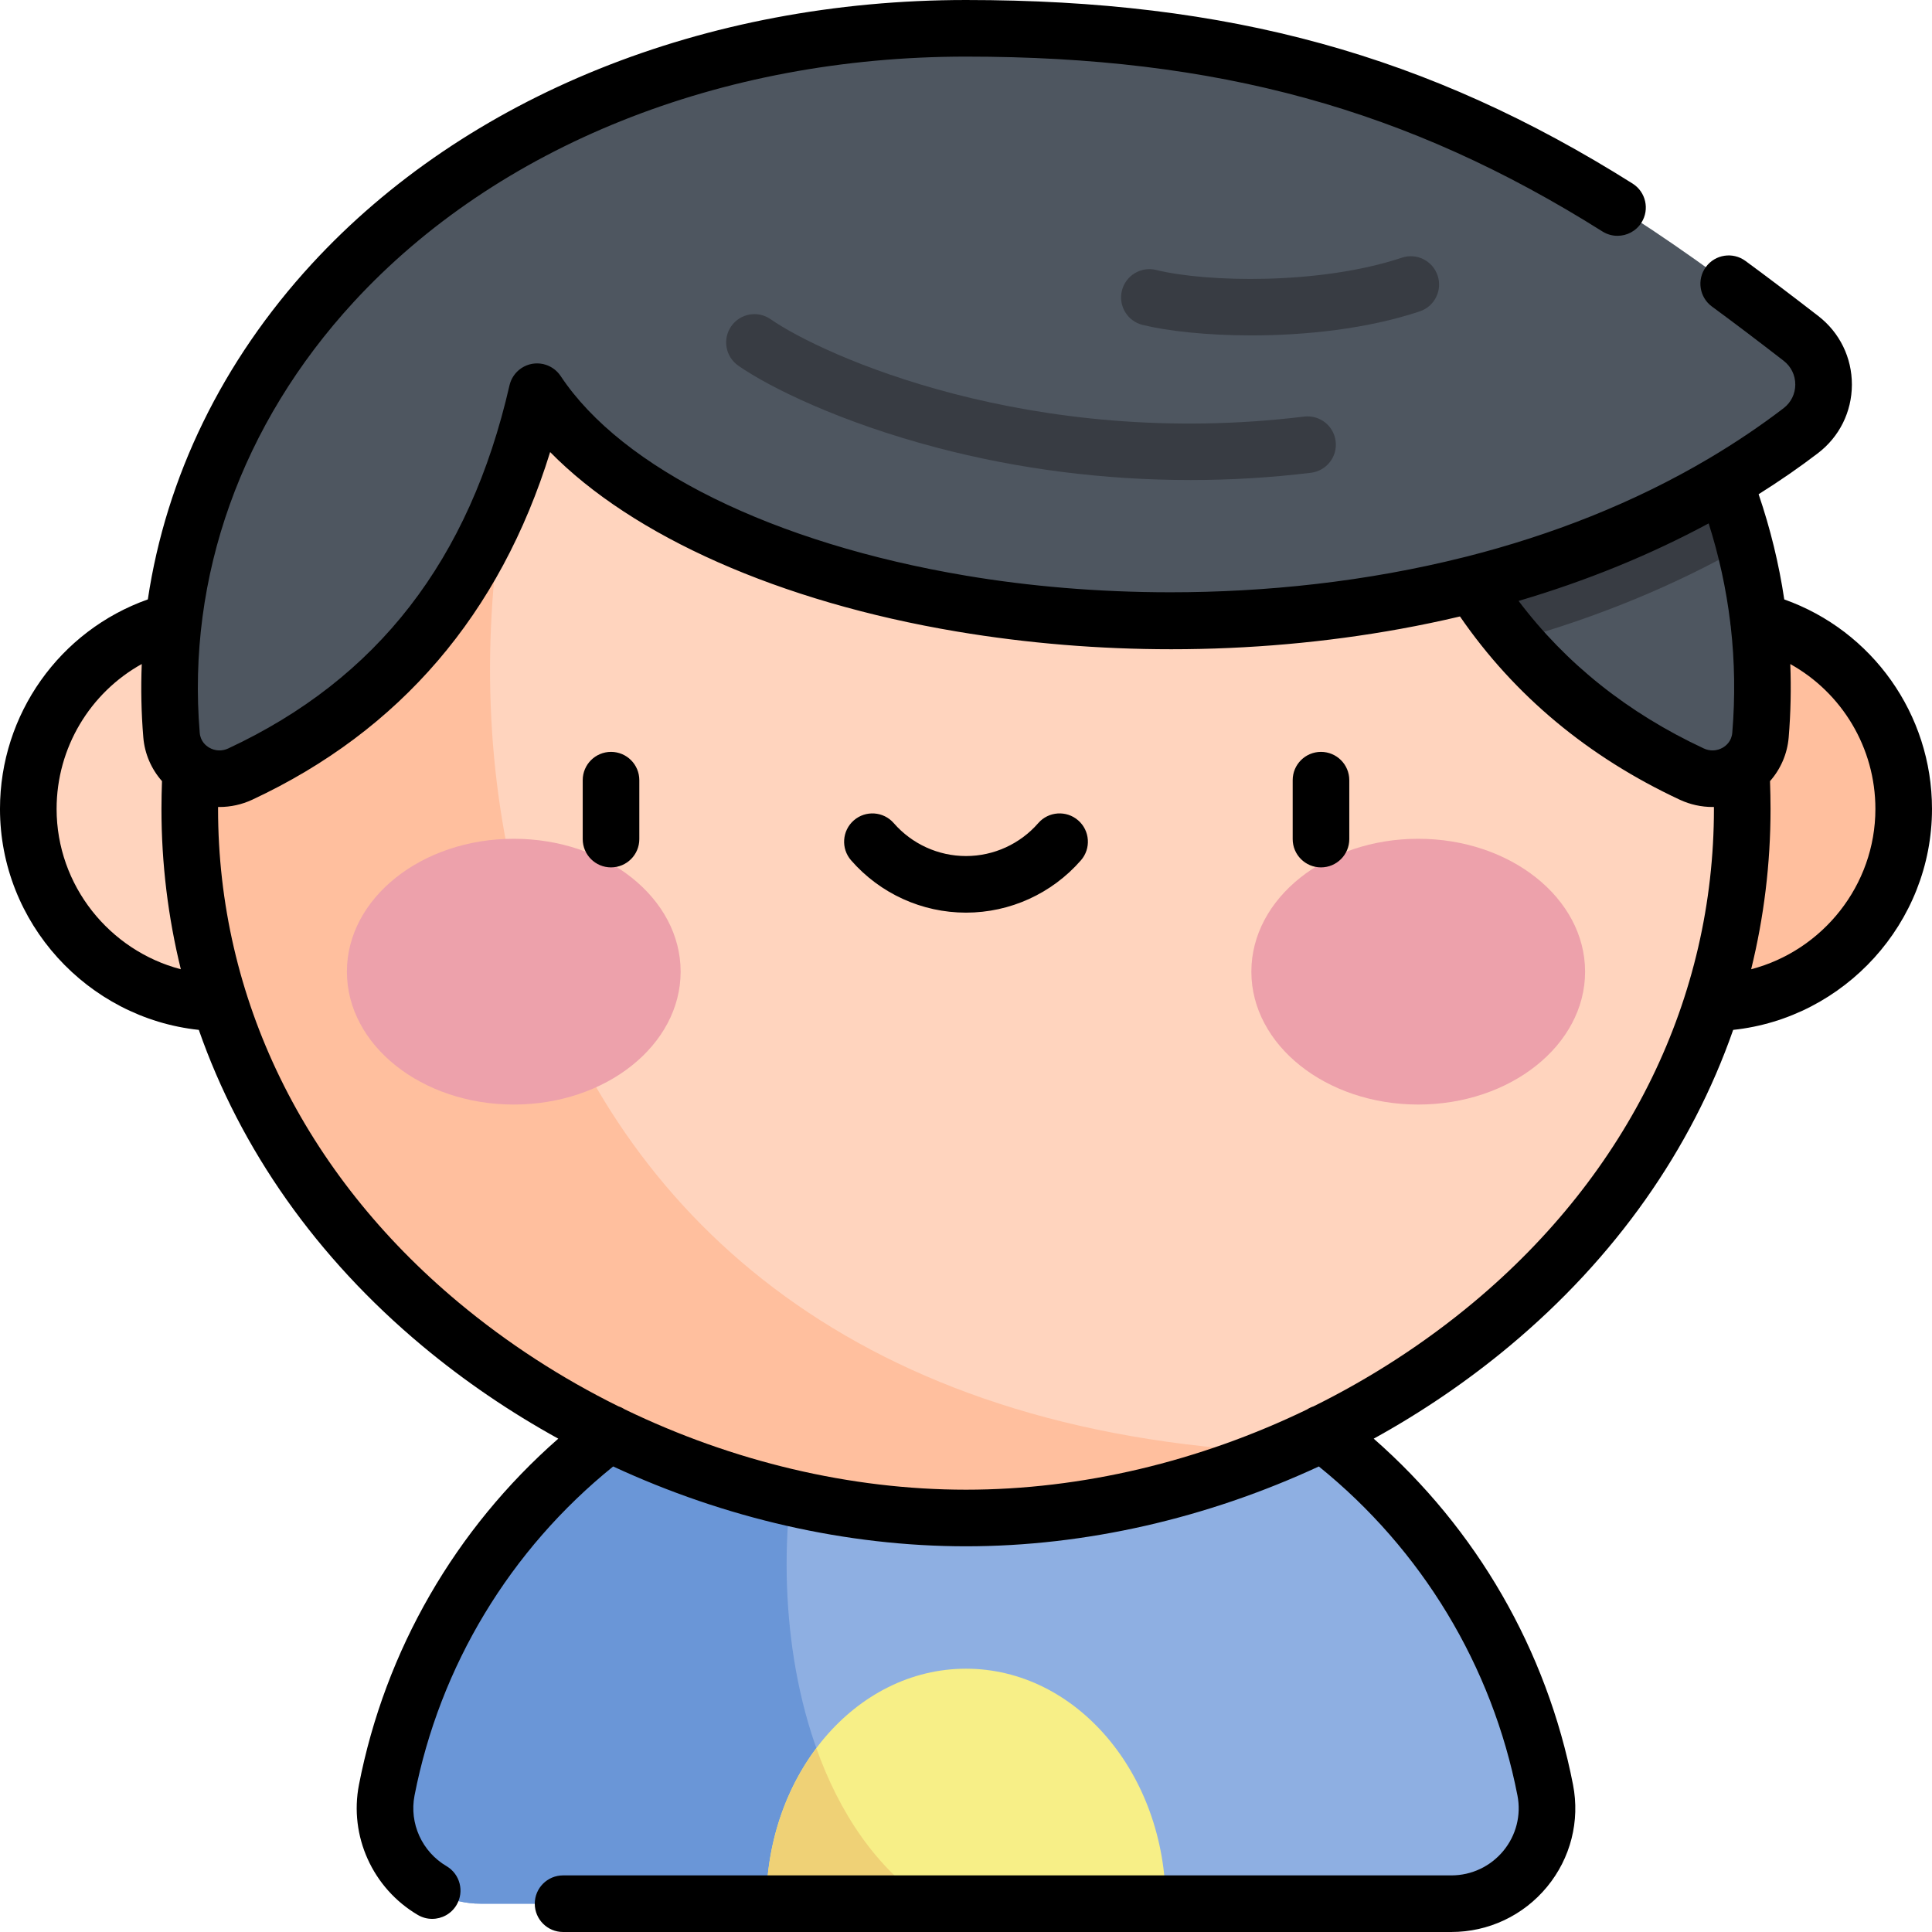
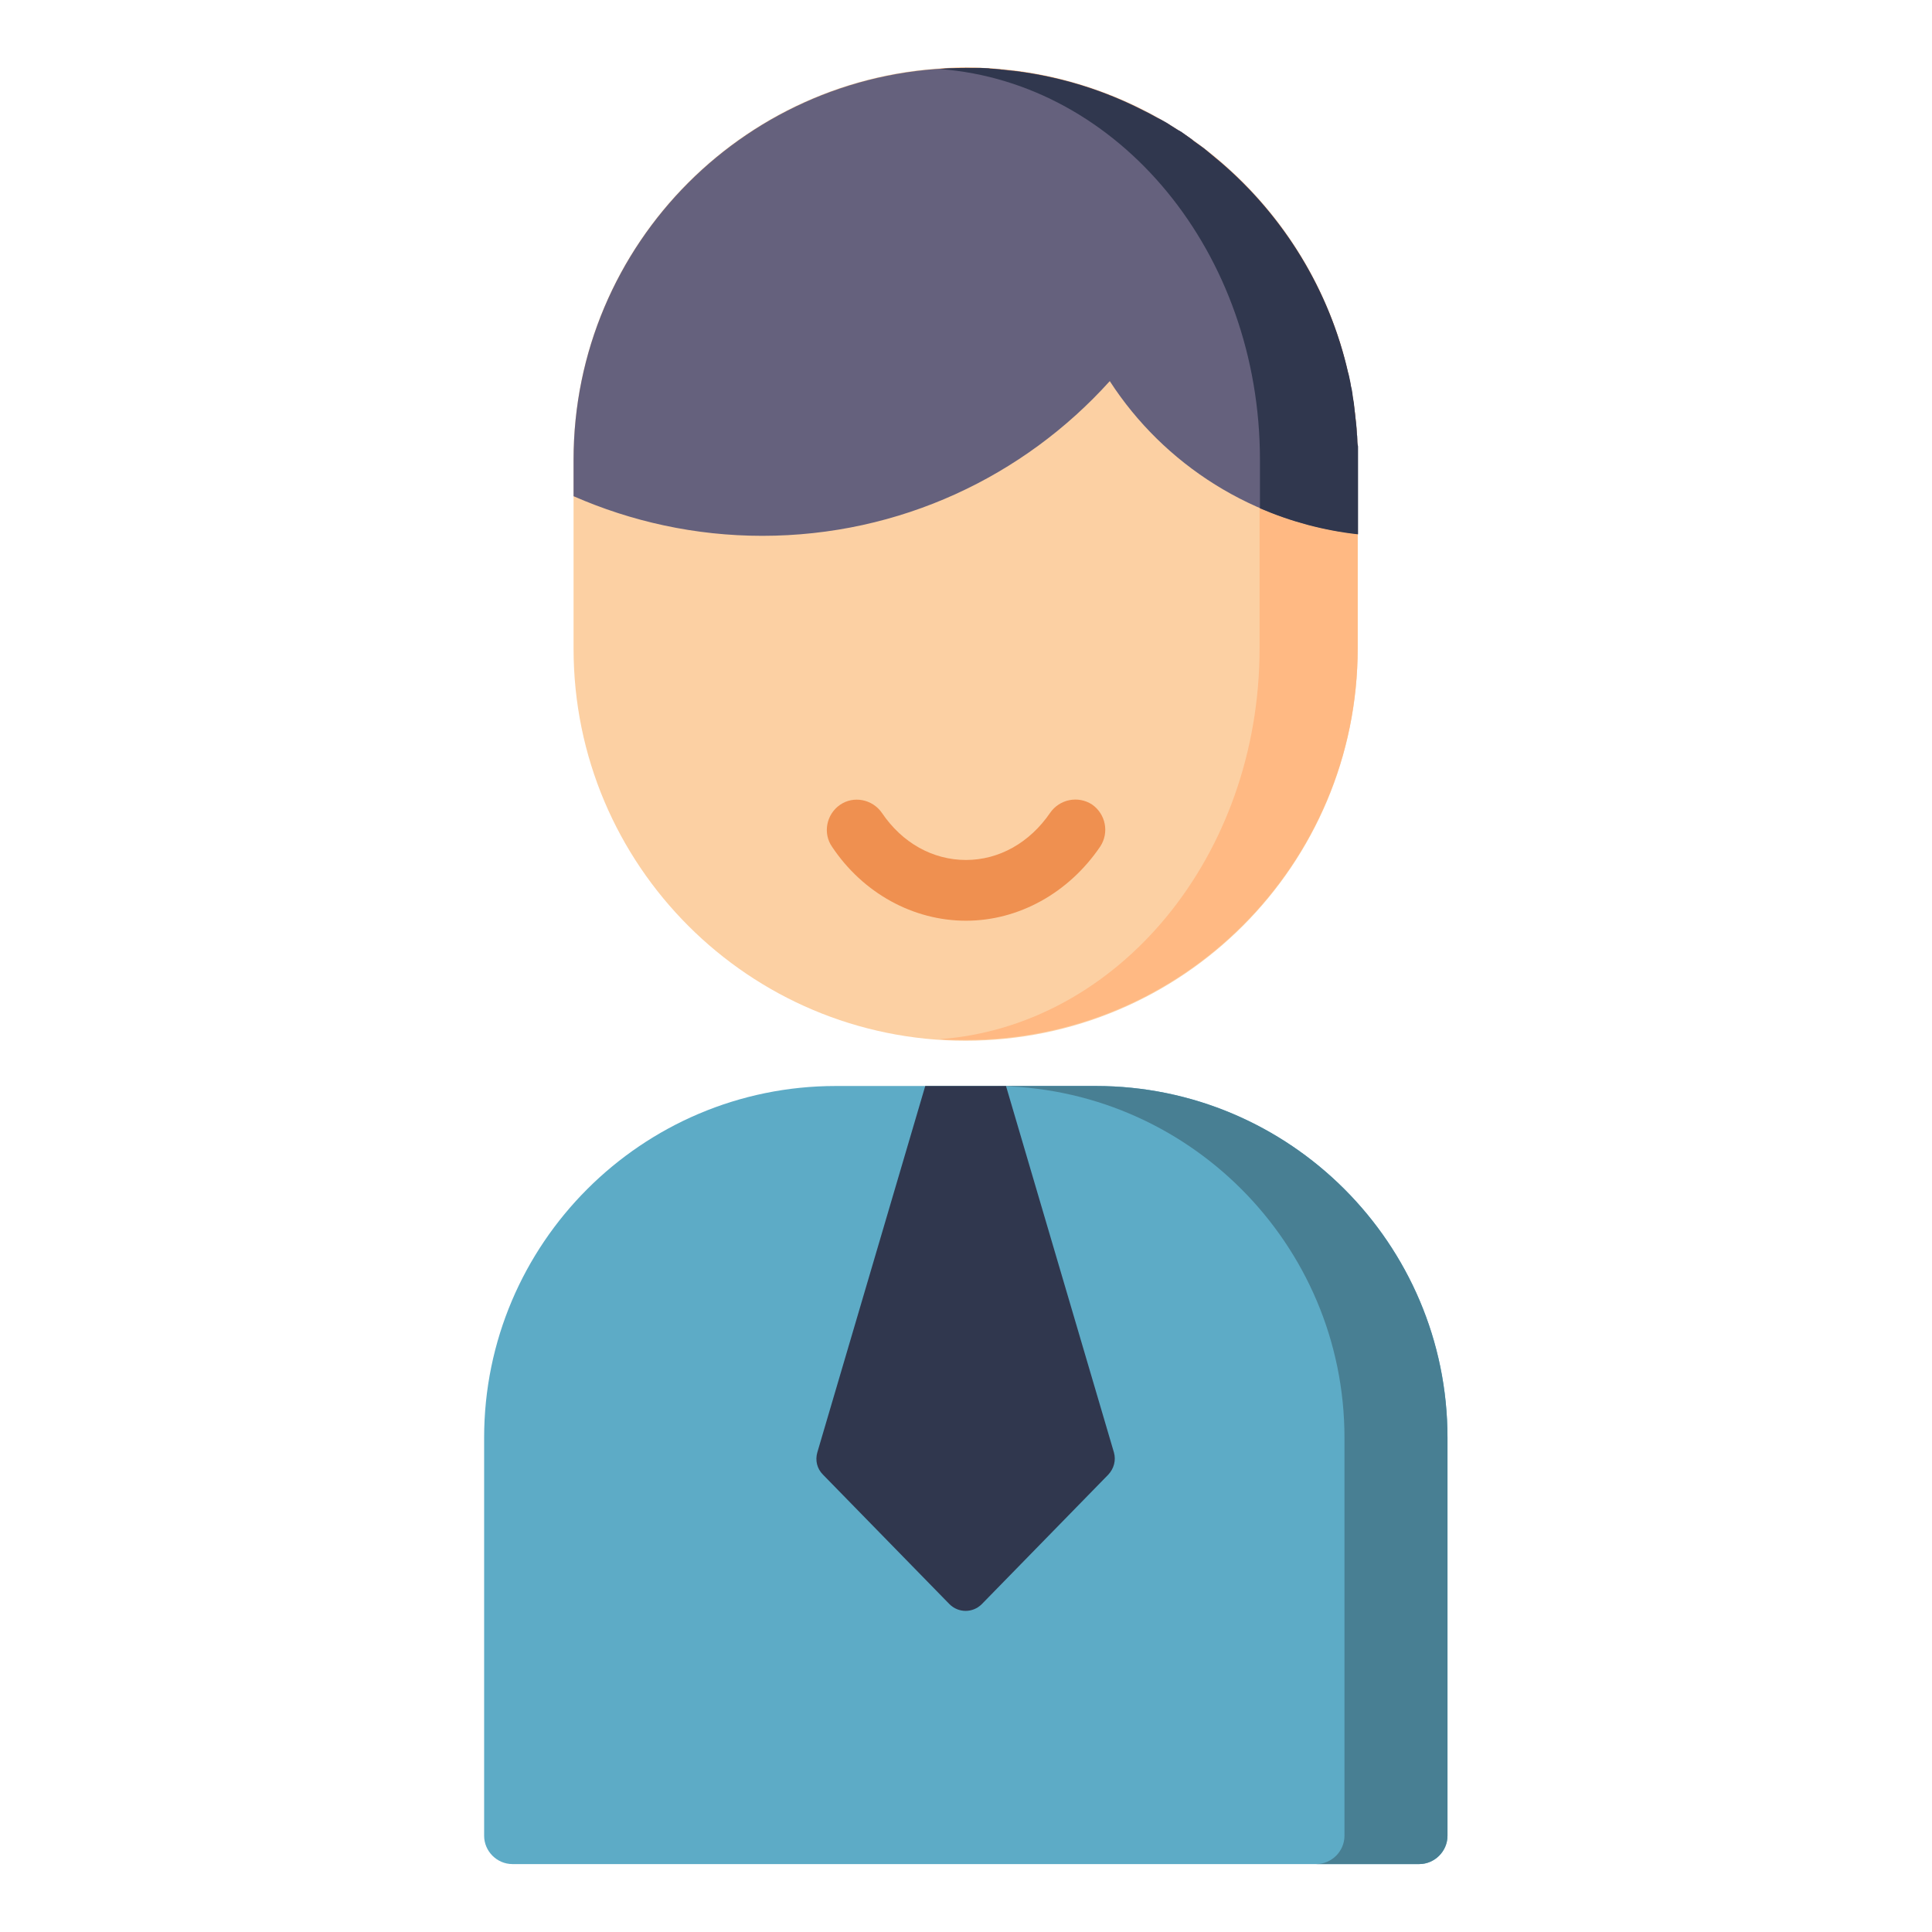
- <svg xmlns="http://www.w3.org/2000/svg" height="512pt" viewBox="0 0 512 512" width="512pt">
-   <path d="m384.617 504.5c15.902 0 27.93-14.492 24.891-30.098-14.031-71.977-77.426-126.301-153.508-126.301s-139.477 54.324-153.508 126.301c-3.039 15.605 8.988 30.098 24.891 30.098zm0 0" fill="#8eafe2" />
-   <path d="m223.867 351.441c-61.262 12.797-109.375 61.41-121.375 122.961-3.039 15.605 8.988 30.098 24.891 30.098h118.922c-46.574-30.945-45.223-120.082-22.438-153.059zm0 0" fill="#6a96d7" />
-   <path d="m308.922 504.5c0-34.395-23.695-62.277-52.922-62.277s-52.922 27.883-52.922 62.277zm0 0" fill="#f7ef87" />
-   <path d="m216.344 463.281c-8.25 10.984-13.266 25.406-13.266 41.219h43.227c-14.18-9.422-23.918-24.23-29.961-41.219zm0 0" fill="#efd176" />
-   <path d="m109.156 203.434c-6.039-27.75-33.43-45.348-61.176-39.305-27.75 6.039-45.348 33.43-39.305 61.176 6.039 27.75 33.43 45.348 61.176 39.305 27.75-6.039 45.348-33.43 39.305-61.176zm0 0" fill="#ffd4be" />
-   <path d="m467.691 165.07c-27.23-8.07-55.844 7.465-63.91 34.691-8.066 27.227 7.465 55.84 34.691 63.91 27.23 8.066 55.844-7.465 63.91-34.695 8.066-27.227-7.465-55.84-34.691-63.906zm0 0" fill="#ffbf9e" />
-   <path d="m461.711 214.371c0 113.613-108.621 187.914-205.711 187.914s-205.711-74.301-205.711-187.914c0-113.609 92.102-183.586 205.711-183.586s205.711 69.977 205.711 183.586zm0 0" fill="#ffd4be" />
-   <path d="m256 402.285c27.781 0 56.5-6.094 83.355-17.438-223.77-10.332-243.098-225.254-174.383-337.305-67.945 27.129-114.684 85.902-114.684 166.828 0 113.613 108.621 187.914 205.711 187.914zm0 0" fill="#ffbf9e" />
-   <path d="m369.672 103.801c12.641 55.223 43.605 84.98 78.676 101.34 8.039 3.754 17.461-1.496 18.199-10.336 8.273-99.535-81.902-187.305-210.547-187.305s-218.82 87.77-210.547 187.305c.738 8.84 10.16 14.09 18.199 10.336 35.074-16.359 66.035-46.117 78.676-101.34zm0 0" fill="#4e5660" />
-   <path d="m363.707 31.012c-24.262 24.262-48.527 48.527-72.789 72.789h78.754c6.418 28.031 17.559 49.492 31.559 65.977 22.016-6.148 42.555-14.594 61.082-25.156-12.32-47.891-47.91-89.188-98.605-113.609zm0 0" fill="#383c43" />
-   <path d="m256 7.5c105.305 0 161.398 35.812 221.285 82.188 8 6.195 7.977 18.305-.062 24.453-106.012 81.043-291.91 54.496-334.895-10.336zm0 0" fill="#4e5660" />
-   <path d="m315.434 127.215c-22.785 0-45.586-2.895-67.246-8.605-25.406-6.695-44.184-15.879-52.539-21.711-3.398-2.371-4.234-7.043-1.863-10.441 2.371-3.398 7.047-4.23 10.441-1.863 13.621 9.5 68.828 34.633 141.383 25.805 4.121-.496 7.852 2.426 8.352 6.539.5 4.109-2.43 7.848-6.543 8.348-10.574 1.289-21.277 1.93-31.984 1.93zm0 0" fill="#383c43" />
-   <path d="m331.598 88.887c-11.809 0-22.227-1.164-28.797-2.781-4.02-.992-6.477-5.055-5.484-9.078.992-4.02 5.055-6.477 9.078-5.484 13.336 3.289 43.383 3.984 65.109-3.254 3.926-1.312 8.176.812 9.484 4.742 1.309 3.93-.812 8.18-4.742 9.488-13.984 4.66-30.336 6.367-44.648 6.367zm0 0" fill="#383c43" />
-   <path d="m180.375 257.5c0-19.449-19.797-35.215-44.223-35.215-24.422 0-44.219 15.766-44.219 35.215s19.797 35.215 44.219 35.215c24.426 0 44.223-15.766 44.223-35.215zm0 0" fill="#eda1ab" />
-   <path d="m420.066 257.5c0-19.449-19.797-35.215-44.219-35.215-24.426 0-44.223 15.766-44.223 35.215s19.797 35.215 44.223 35.215c24.422 0 44.219-15.766 44.219-35.215zm0 0" fill="#eda1ab" />
-   <path d="m472.848 158.855c-1.406-9.422-3.676-18.73-6.797-27.879 5.465-3.438 10.727-7.055 15.727-10.879 5.691-4.352 8.969-10.957 8.992-18.129.02-7.18-3.219-13.816-8.891-18.211-7.176-5.555-13.492-10.332-19.316-14.609-3.34-2.453-8.035-1.734-10.484 1.605-2.453 3.336-1.734 8.031 1.605 10.484 5.719 4.199 11.938 8.902 19.008 14.379 1.965 1.52 3.086 3.82 3.078 6.305-.008 2.477-1.141 4.758-3.102 6.258-6.281 4.801-12.816 9.176-19.547 13.176-.086.051-.176.098-.258.152-20.035 11.859-41.836 20.309-64.086 25.965-.215.043-.426.094-.637.156-26.09 6.566-52.781 9.332-77.934 9.332-19.273 0-37.652-1.621-54.152-4.395-51.012-8.562-91.188-28.344-107.473-52.91-.043-.062-.094-.117-.137-.18-.082-.117-.164-.234-.254-.344-.07-.094-.145-.176-.223-.262-.082-.098-.168-.195-.258-.289-.086-.086-.176-.168-.262-.25-.09-.086-.18-.168-.273-.246-.094-.082-.191-.156-.285-.23-.098-.074-.195-.148-.297-.215-.102-.07-.203-.137-.305-.199-.105-.062-.211-.129-.316-.188-.109-.062-.215-.113-.324-.168-.109-.055-.219-.109-.332-.156-.117-.051-.238-.098-.355-.141-.109-.043-.219-.082-.328-.117-.133-.043-.27-.078-.402-.113-.078-.023-.148-.047-.227-.066-.031-.008-.059-.008-.09-.016-.137-.027-.273-.051-.41-.07-.109-.02-.223-.039-.332-.051-.121-.016-.242-.02-.363-.027-.125-.008-.254-.02-.379-.023-.105 0-.207.008-.312.008-.141.004-.277.008-.418.02-.102.008-.203.023-.305.035-.137.02-.277.035-.414.059-.109.02-.215.051-.324.074-.129.027-.258.055-.383.09-.109.031-.219.074-.328.109-.121.043-.242.078-.363.125-.102.043-.203.09-.305.137-.125.055-.25.109-.371.172-.09.047-.176.098-.266.148-.129.074-.258.148-.383.23-.023.016-.051.027-.074.043-.062.039-.117.09-.176.133-.121.082-.238.168-.352.258-.09.07-.172.145-.254.215-.102.09-.199.176-.293.27-.086.082-.168.168-.25.254-.086.09-.168.184-.25.277-.078.094-.152.188-.223.281-.078.102-.152.199-.223.305-.066.098-.133.195-.195.297-.066.105-.129.215-.191.324-.059.102-.113.211-.164.316-.055.109-.109.223-.16.336-.051.117-.094.234-.137.352-.043.109-.082.219-.121.332-.039.133-.074.266-.109.395-.02.078-.047.152-.066.234-10.598 46.289-34.977 77.762-74.535 96.215-1.645.77-3.48.688-5.039-.215-.859-.496-2.328-1.672-2.516-3.949-3.434-41.289 11.047-81.816 40.773-114.121 38.055-41.348 97.207-65.062 162.297-65.062 66.645 0 117.086 13.859 168.664 46.34 1.242.781 2.625 1.152 3.988 1.152 2.492 0 4.93-1.238 6.355-3.504 2.207-3.504 1.152-8.133-2.352-10.34-54.145-34.102-106.977-48.648-176.656-48.648-69.273 0-132.449 25.48-173.336 69.902-23.777 25.84-38.645 56.551-43.484 88.945-23.309 8.258-39.18 30.406-39.18 55.523 0 30.203 23.188 55.418 52.691 58.562 11.066 31.66 31.184 60.352 59.238 83.758 11.18 9.328 23.285 17.547 36.023 24.57-27.27 23.902-45.871 56.059-52.82 91.703-2.648 13.594 3.621 27.465 15.598 34.516 1.195.703 2.508 1.039 3.801 1.039 2.566 0 5.07-1.32 6.469-3.695 2.102-3.57.91-8.168-2.656-10.27-6.512-3.832-9.922-11.355-8.488-18.719 6.699-34.355 25.328-65.148 52.641-87.207 29.566 13.707 61.805 21.156 93.504 21.156s63.938-7.449 93.504-21.156c27.312 22.059 45.941 52.852 52.641 87.207 1.012 5.203-.344 10.543-3.73 14.652-3.41 4.137-8.438 6.512-13.797 6.512h-235.398c-4.145 0-7.5 3.359-7.5 7.5s3.355 7.5 7.5 7.5h235.398c9.855 0 19.105-4.363 25.375-11.977 6.242-7.578 8.75-17.438 6.875-27.059-6.949-35.645-25.551-67.801-52.82-91.703 12.738-7.023 24.844-15.242 36.023-24.57 28.055-23.406 48.172-52.098 59.238-83.758 29.504-3.145 52.691-28.359 52.691-58.562 0-25.105-15.859-47.246-39.152-55.516zm-457.848 55.516c0-16.23 8.891-30.797 22.566-38.398-.254 6.449-.129 12.941.414 19.453.359 4.344 2.133 8.387 4.949 11.582-.082 2.449-.141 4.91-.141 7.363 0 14.512 1.75 28.73 5.137 42.492-18.879-4.926-32.926-22.195-32.926-42.492zm375.461 130.805c-12.973 10.82-27.266 20.055-42.371 27.523-.613.199-1.199.484-1.746.84-28.445 13.746-59.672 21.246-90.344 21.246s-61.902-7.5-90.344-21.246c-.551-.355-1.133-.641-1.746-.84-15.105-7.465-29.398-16.703-42.371-27.523-41.109-34.293-63.75-80.746-63.75-130.805 0-.172.004-.348.008-.523.121.004.242.012.367.012 2.949 0 5.91-.637 8.66-1.918 39.18-18.277 65.691-49.238 78.969-92.141 21.902 22.316 60.781 39.668 107.773 47.559 18.648 3.133 37.754 4.695 56.84 4.695 20.488 0 40.953-1.801 60.773-5.402 5.312-.969 10.559-2.062 15.73-3.285 14.383 20.906 33.957 37.234 58.266 48.574 2.754 1.281 5.711 1.918 8.66 1.918.125 0 .246-.008.367-.012.004.176.008.352.008.523 0 50.055-22.641 96.508-63.75 130.805zm68.609-150.992c-.188 2.273-1.656 3.449-2.516 3.949-1.559.902-3.395.98-5.039.211-20.098-9.375-36.559-22.508-49.074-39.094 18.012-5.309 34.918-12.219 50.371-20.547 2.742 8.617 4.648 17.387 5.723 26.262.016.34.062.676.125 1.008 1.059 9.305 1.199 18.723.41 28.211zm5.004 62.68c3.387-13.762 5.137-27.98 5.137-42.492 0-2.457-.059-4.914-.141-7.363 2.816-3.195 4.586-7.238 4.949-11.582.543-6.516.672-13 .426-19.445 13.672 7.605 22.555 22.164 22.555 38.391 0 20.297-14.047 37.566-32.926 42.492zm-302.148-57.609c-4.141 0-7.5 3.355-7.5 7.5v15.613c0 4.145 3.359 7.5 7.5 7.5s7.5-3.355 7.5-7.5v-15.613c0-4.145-3.359-7.5-7.5-7.5zm123.805 18.152c-3.125-2.719-7.863-2.395-10.582.727-4.832 5.547-11.812 8.727-19.148 8.727s-14.316-3.18-19.148-8.727c-2.723-3.121-7.457-3.445-10.582-.727-3.121 2.723-3.449 7.461-.727 10.582 7.684 8.816 18.785 13.871 30.457 13.871s22.773-5.055 30.457-13.871c2.723-3.121 2.395-7.859-.727-10.582zm64.344-18.152c-4.141 0-7.5 3.355-7.5 7.5v15.613c0 4.145 3.359 7.5 7.5 7.5s7.5-3.355 7.5-7.5v-15.613c0-4.145-3.359-7.5-7.5-7.5zm0 0" />
+ <svg xmlns="http://www.w3.org/2000/svg" version="1.1" id="Capa_1" x="0px" y="0px" viewBox="-41 164.9 512 512" style="enable-background:new -41 164.9 512 512;" xml:space="preserve">
+   <style type="text/css">
+ 	.st0{fill:#5DABC6;}
+ 	.st1{fill:#487F93;}
+ 	.st2{fill:#30374E;}
+ 	.st3{fill:#FCD0A3;}
+ 	.st4{fill:#FFB983;}
+ 	.st5{fill:#65617D;}
+ 	.st6{fill:#EF9050;}
+ </style>
+   <path class="st0" d="M249.4,452.7h-68.9c-51.4,0-93.2,41.8-93.2,93.2v105.5c0,4.1,3.4,7.5,7.5,7.5h240.3c4.1,0,7.5-3.4,7.5-7.5  V545.9C342.6,494.5,300.8,452.7,249.4,452.7z" />
+   <path class="st1" d="M249.4,452.7h-27.3c51.4,0,93.2,41.8,93.2,93.2v105.5c0,4.1-3.4,7.5-7.5,7.5h27.3c4.1,0,7.5-3.4,7.5-7.5V545.9  C342.6,494.5,300.8,452.7,249.4,452.7z" />
+   <path class="st2" d="M225.6,452.7h-21.4l-28.6,97.1c-0.6,2.1-0.1,4.3,1.5,5.9l33.5,34.3c2.4,2.4,6.2,2.4,8.6,0l33.5-34.3  c1.5-1.6,2.1-3.8,1.5-5.9L225.6,452.7z" />
+   <path class="st3" d="M214.9,182.8L214.9,182.8c-57.4,0-103.9,46.5-103.9,103.9v50.1c0,57.4,46.5,103.9,103.9,103.9l0,0  c57.4,0,103.9-46.5,103.9-103.9v-50.1C318.8,229.3,272.3,182.8,214.9,182.8z" />
+   <path class="st4" d="M214.9,182.8c-2.3,0-4.6,0.1-6.9,0.2c47.4,3.6,84.8,48.6,84.8,103.6v50.1c0,55-37.4,100.1-84.8,103.6  c2.3,0.2,4.6,0.2,6.9,0.2c57.4,0,103.9-46.5,103.9-103.9v-50.1C318.8,229.3,272.3,182.8,214.9,182.8z" />
+   <path class="st5" d="M282.5,207.9C282.5,207.9,282.5,207.9,282.5,207.9c-0.2-0.2-0.4-0.3-0.6-0.5c-0.8-0.7-1.6-1.3-2.4-2  c-0.4-0.3-0.7-0.6-1.1-0.9c-0.7-0.6-1.5-1.1-2.3-1.7c-0.4-0.3-0.9-0.6-1.3-1c-0.7-0.5-1.4-1-2.1-1.5c-0.5-0.4-1-0.7-1.6-1  c-0.6-0.4-1.3-0.8-1.9-1.2c-0.6-0.4-1.2-0.8-1.8-1.1c-0.5-0.3-1.1-0.6-1.7-0.9c-0.7-0.4-1.5-0.8-2.2-1.2c-0.4-0.2-0.8-0.4-1.2-0.6  c-14.2-7.3-30.3-11.4-47.4-11.4c-57.4,0-103.9,46.5-103.9,103.9v9.6c15.3,6.7,32.2,10.5,50,10.5c36.5,0,69.4-15.8,92.1-41  c14.3,22.1,38.2,37.5,65.7,40.5v-19.6C318.8,255.2,304.7,226.9,282.5,207.9z" />
+   <path class="st2" d="M318.7,281.1c0-0.3,0-0.7-0.1-1c0-0.6-0.1-1.2-0.1-1.8c0-0.4-0.1-0.7-0.1-1c-0.1-0.6-0.1-1.2-0.2-1.7  c0-0.3-0.1-0.7-0.1-1c-0.1-0.6-0.1-1.2-0.2-1.8c0-0.3-0.1-0.6-0.1-1c-0.1-0.6-0.2-1.2-0.3-1.8c0-0.3-0.1-0.6-0.1-0.9  c-0.1-0.7-0.2-1.3-0.4-2c0-0.2-0.1-0.5-0.1-0.7c-0.2-0.8-0.3-1.6-0.5-2.3c0-0.1,0-0.2-0.1-0.3c-5-22.1-17.1-41.5-33.7-55.8  c0,0,0,0,0,0c-0.2-0.2-0.4-0.3-0.6-0.5c-0.8-0.7-1.6-1.3-2.4-2c-0.4-0.3-0.7-0.6-1.1-0.9c-0.7-0.6-1.5-1.1-2.3-1.7  c-0.4-0.3-0.9-0.6-1.3-1c-0.7-0.5-1.4-1-2.1-1.5c-0.5-0.4-1-0.7-1.6-1c-0.6-0.4-1.3-0.8-1.9-1.2c-0.6-0.4-1.2-0.8-1.8-1.1  c-0.5-0.3-1.1-0.6-1.7-0.9c-0.7-0.4-1.5-0.8-2.2-1.2c-0.4-0.2-0.8-0.4-1.2-0.6c-10.6-5.5-22.3-9.2-34.7-10.7c-0.1,0-0.1,0-0.2,0  c-0.9-0.1-1.8-0.2-2.7-0.3c-0.2,0-0.5,0-0.7-0.1c-0.7-0.1-1.5-0.1-2.2-0.2c-0.3,0-0.6,0-0.9-0.1c-0.7,0-1.4-0.1-2.1-0.1  c-0.3,0-0.6,0-0.9,0c-1,0-1.9,0-2.9,0c0,0,0,0-0.1,0c-1.1,0-2.2,0-3.3,0.1c-0.1,0-0.3,0-0.4,0c-1.1,0-2.1,0.1-3.2,0.2  c47.4,3.6,84.8,48.6,84.8,103.6v12.8c8.1,3.5,16.9,5.9,26,6.9v-19.6c0-0.9,0-1.9,0-2.8c0-0.3,0-0.6,0-0.9  C318.7,282.4,318.7,281.7,318.7,281.1z" />
+   <path class="st6" d="M215,408.9c-14,0-27.3-7.3-35.5-19.6c-2.5-3.6-1.5-8.6,2.1-11.1c3.6-2.5,8.6-1.5,11.1,2.1  c5.4,8,13.5,12.5,22.3,12.5c8.8,0,16.9-4.6,22.3-12.5c2.5-3.6,7.4-4.6,11.1-2.2c3.6,2.5,4.6,7.4,2.2,11.1  C242.2,401.6,228.9,408.9,215,408.9z" />
</svg>
